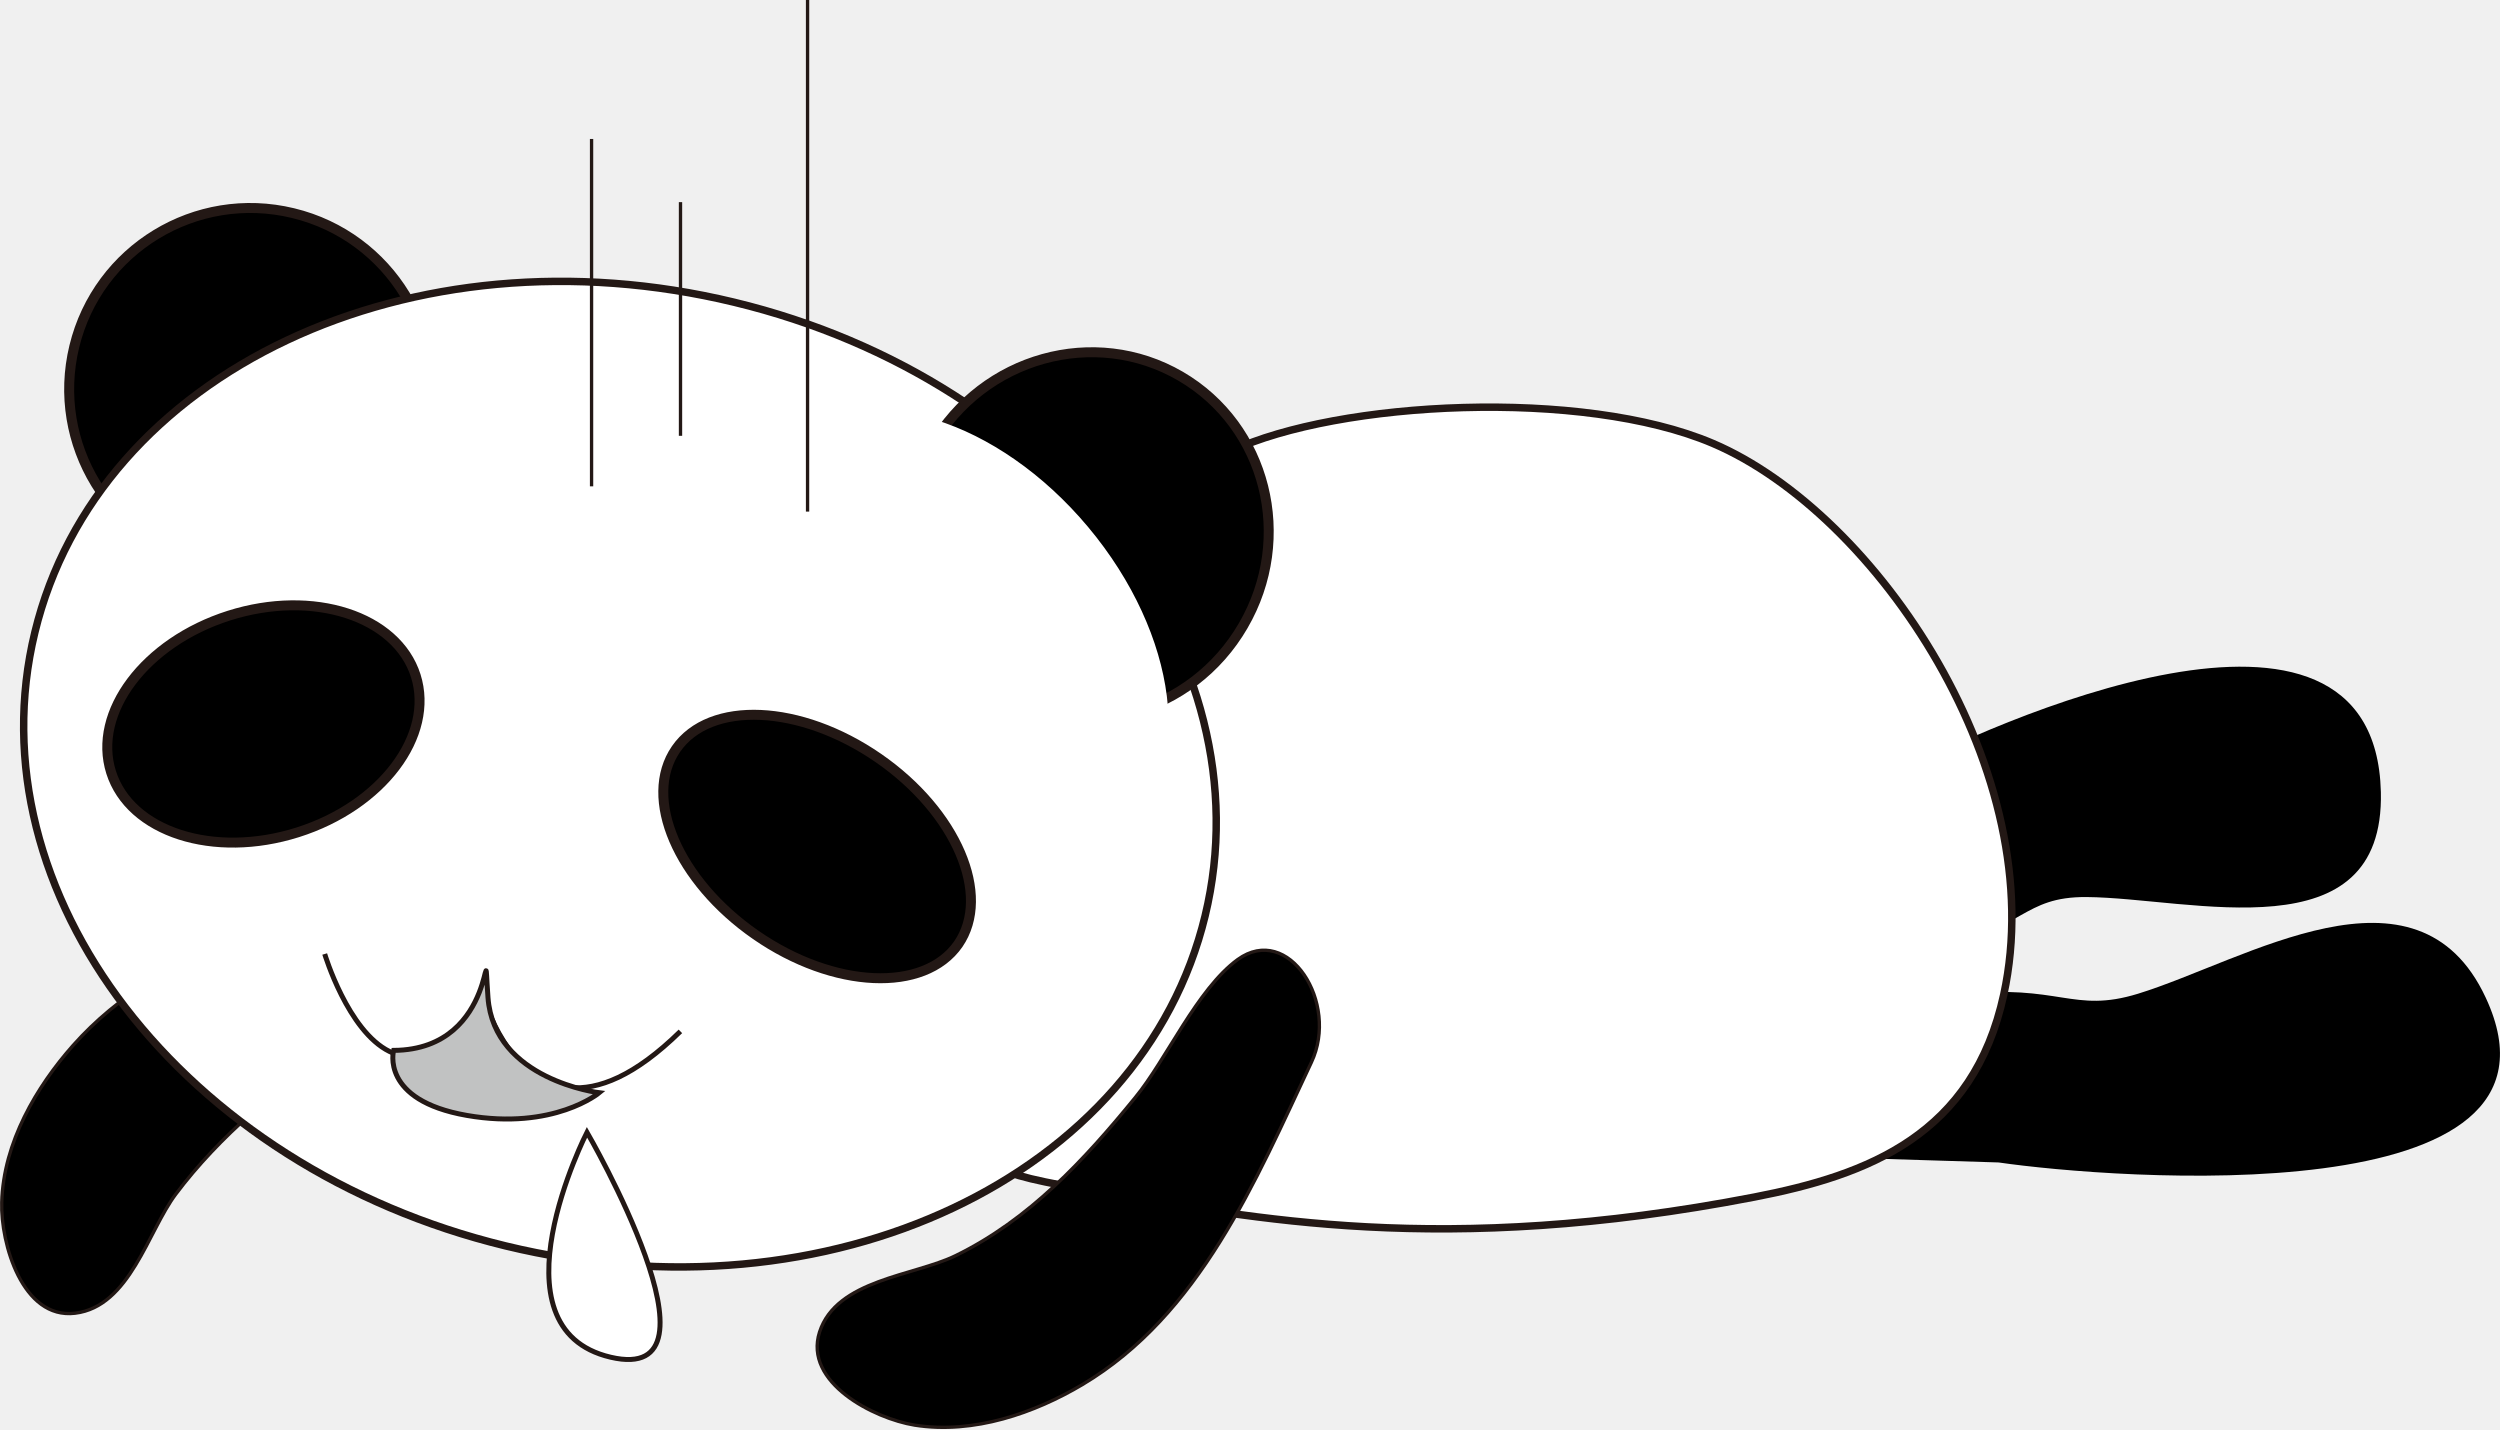
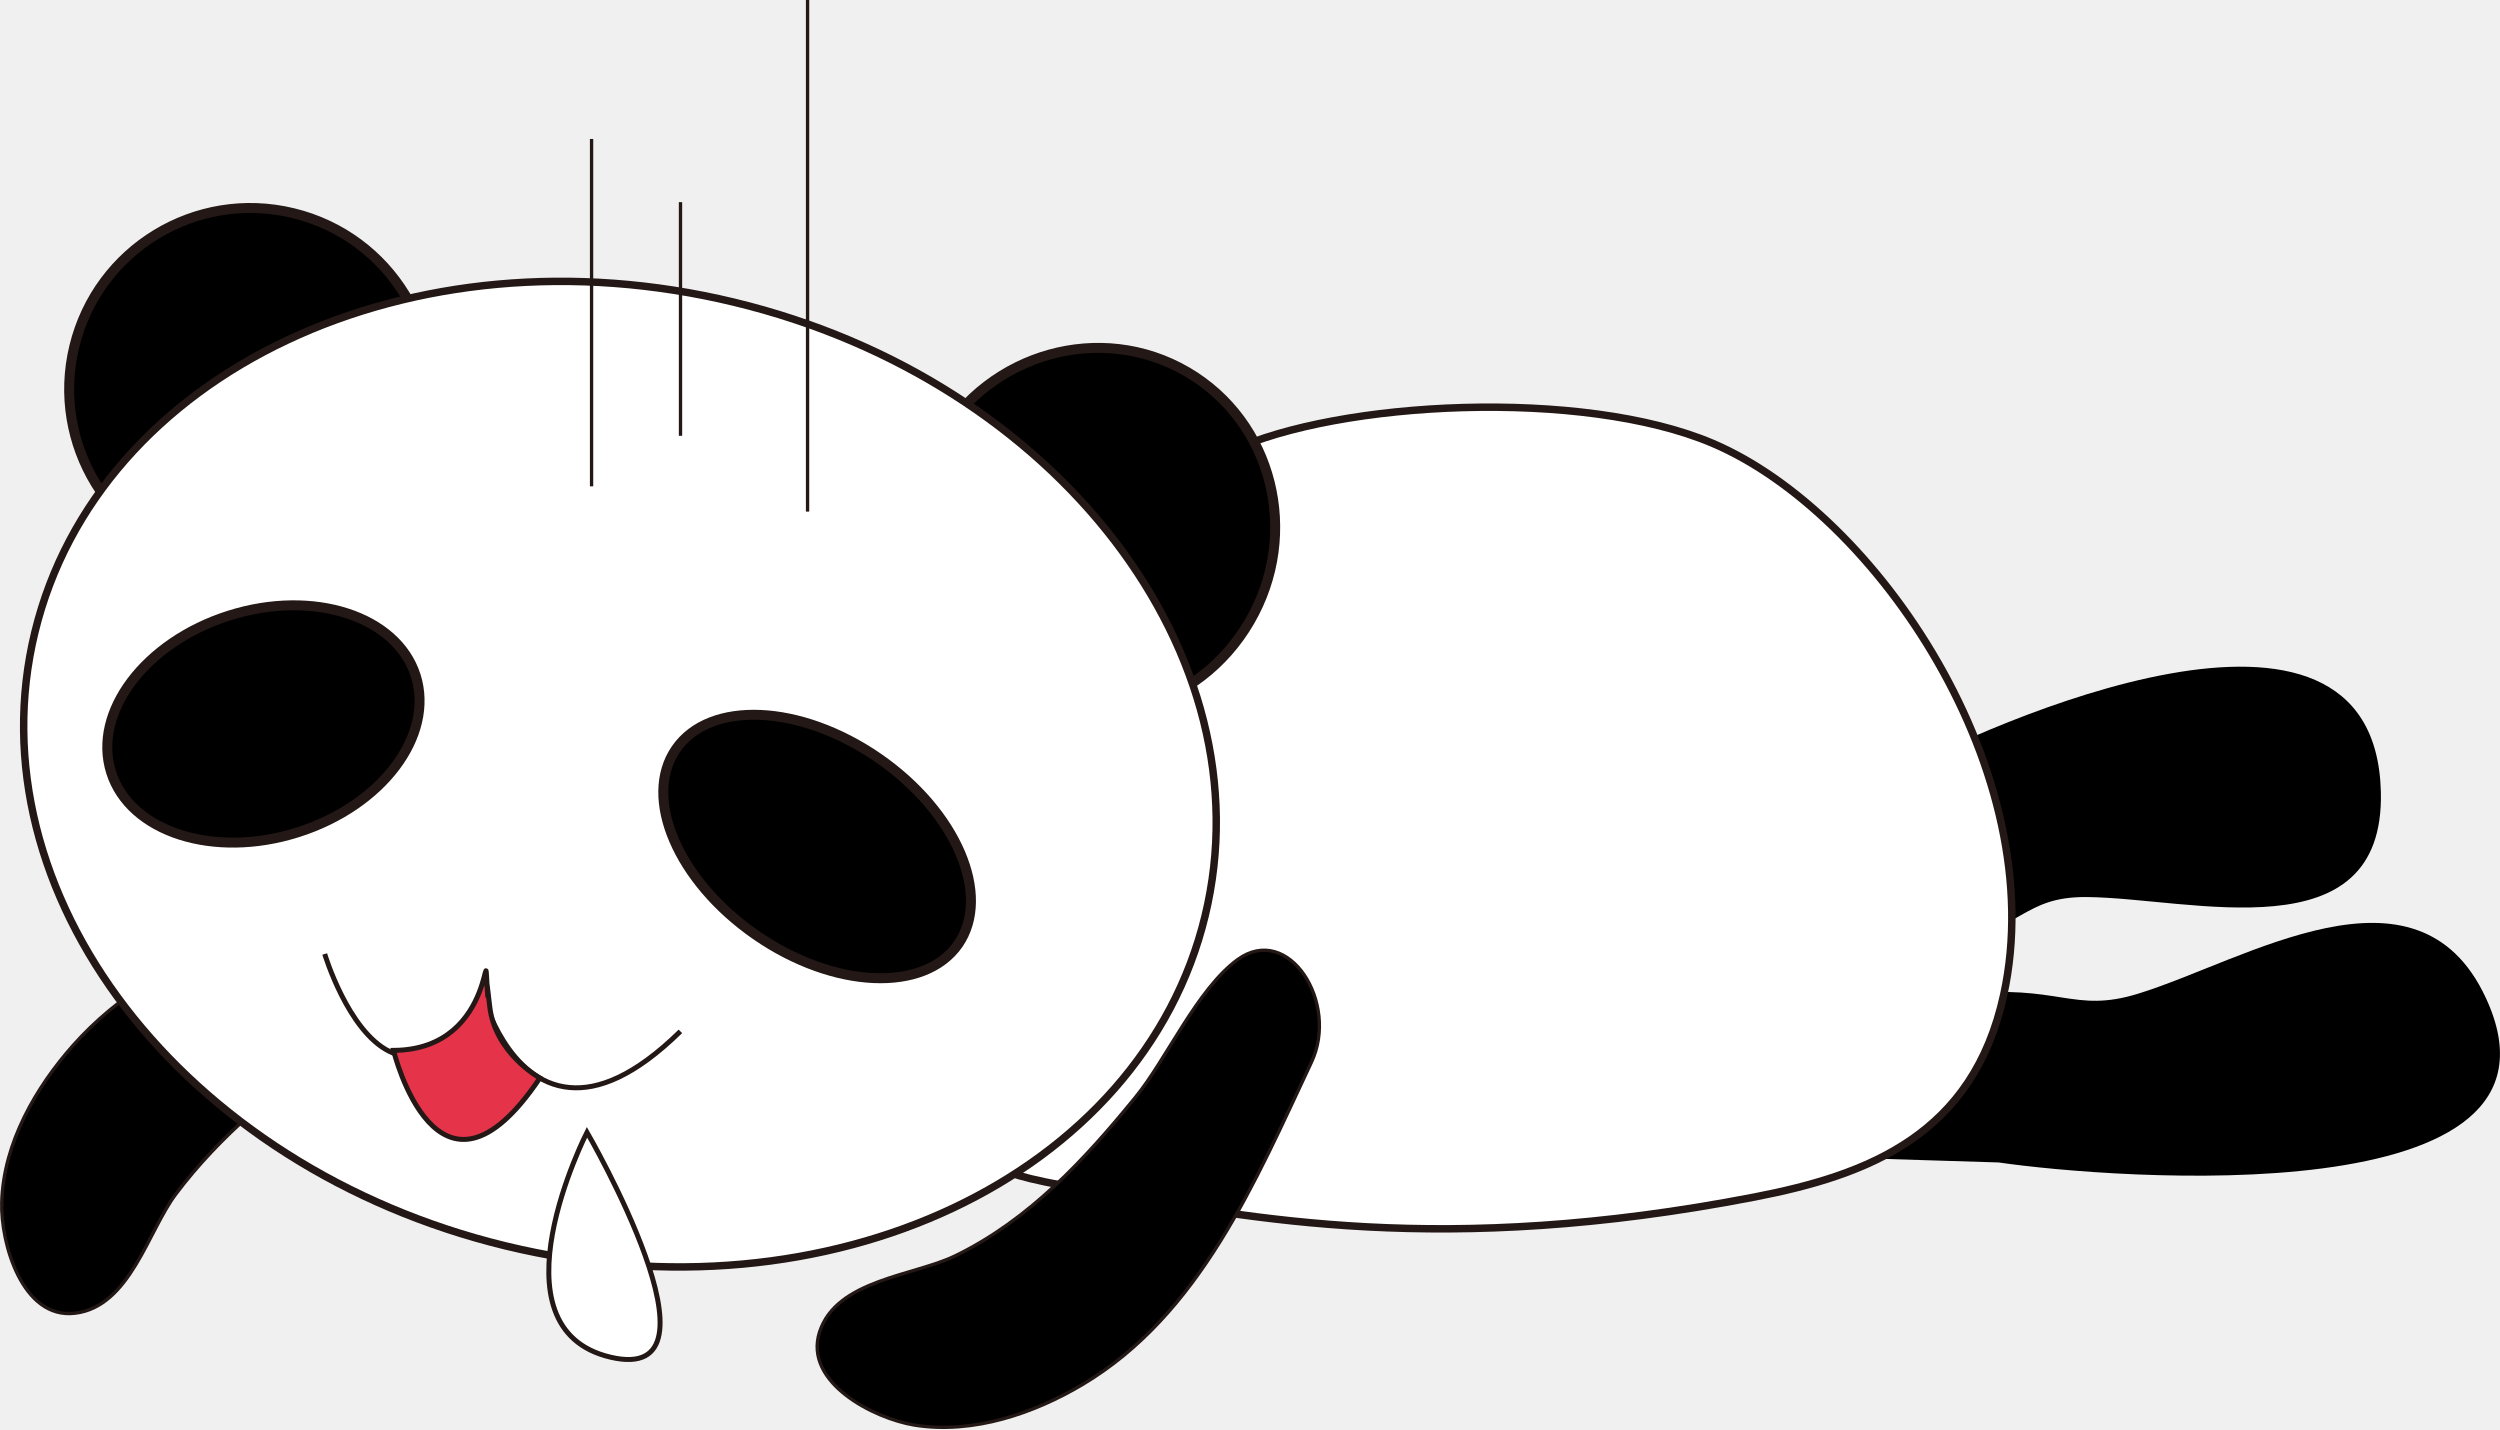
<svg xmlns="http://www.w3.org/2000/svg" id="レイヤー_1" data-name="レイヤー 1" viewBox="0 0 501.76 286.83">
  <defs>
-     <style>
-       .cls-1, .cls-2, .cls-3, .cls-4, .cls-6 {
-         stroke: #231815;
-       }
- 
-       .cls-1 {
-         stroke-width: 0.67px;
-       }
- 
-       .cls-2, .cls-4, .cls-5 {
-         fill: #fff;
-       }
- 
-       .cls-2 {
-         stroke-width: 1.5px;
-       }
- 
-       .cls-3 {
-         stroke-width: 2px;
-       }
- 
-       .cls-5 {
-         stroke: #fff;
-       }
- 
-       .cls-6 {
-         fill: #c1c2c2;
-       }
-     </style>
+     <style>.cls-1,.cls-4{fill:#fff;}.cls-1,.cls-2,.cls-3,.cls-4,.cls-5{stroke:#231815;}.cls-1{stroke-width:1.5px;}.cls-2{stroke-width:2px;}.cls-3{stroke-width:0.67px;}.cls-5{fill:#e5344a;}</style>
  </defs>
-   <path class="cls-1" d="M107.54,186.86c-24.79,13.25-54.75,29.52-72.24,52.79-5.62,7.47-9.22,22.59-20.24,23.92C4.53,264.84.1,249.61.35,241.3c.33-12,7-23.23,14.32-31.49,18.24-20.52,46.66-26.29,72.23-32.93" transform="translate(0 0)" />
  <path d="M388.33,190.36c18-3.8,17.6-10.39,30.42-10.32,21.05.17,59.88,11.71,59.1-21.08-1.2-48.69-79.43-13.43-97.23-3.66,0,0-29,11.12-29,11.12Z" transform="translate(0 0)" />
  <path d="M393.39,199.55c20.06-2.12,22.62,3.91,35.7-.1,21.45-6.59,56-28.83,69.8.77,20.52,44-75.2,36.37-97.76,33.09l-34.6-1.07Z" transform="translate(0 0)" />
-   <path class="cls-2" d="M247.12,90.5c21.49-10.06,70.51-12.64,96.63-1.52,33,14.06,68.05,66.34,58.41,110.64-6.11,28.08-27,36.18-50.08,40.64-62.77,12.13-100.95,4.1-130.38-.87-26.94-4.53-19.27-4.35-44.18-18.1-11.08-6.1-34.26-11.46-34.5-23.06C142,148.85,182.62,120.69,247.12,90.5Z" transform="translate(0 0)" />
-   <path class="cls-3" d="M85.59,86.65A36.36,36.36,0,1,1,58.84,42.78,36.33,36.33,0,0,1,85.59,86.65Z" transform="translate(0 0)" />
-   <path class="cls-2" d="M241.87,183.82c-12.65,52.3-75.5,82-140.39,66.24S-5.7,179.22,7,126.9,82.47,45,147.35,60.66,254.53,131.54,241.87,183.82Z" transform="translate(0 0)" />
+   <path class="cls-1" d="M247.12,90.5c21.49-10.06,70.51-12.64,96.63-1.52,33,14.06,68.05,66.34,58.41,110.64-6.11,28.08-27,36.18-50.08,40.64-62.77,12.13-100.95,4.1-130.38-.87-26.94-4.53-19.27-4.35-44.18-18.1-11.08-6.1-34.26-11.46-34.5-23.06C142,148.85,182.62,120.69,247.12,90.5Z" transform="translate(0 0)" />
+   <path class="cls-2" d="M250.81,124.72c-10.27,17.69-32.53,23.89-49.74,13.86s-22.9-32.43-12.67-50.11S221,64.59,238.22,74.62,261.08,107.06,250.81,124.72Z" transform="translate(0 0)" />
+   <path class="cls-3" d="M107.54,186.86c-24.79,13.25-54.75,29.52-72.24,52.79-5.62,7.47-9.22,22.59-20.24,23.92C4.53,264.84.1,249.61.35,241.3c.33-12,7-23.23,14.32-31.49,18.24-20.52,46.66-26.29,72.23-32.93" transform="translate(0 0)" />
+   <path class="cls-2" d="M85.59,86.65A36.36,36.36,0,1,1,58.84,42.78,36.33,36.33,0,0,1,85.59,86.65Z" transform="translate(0 0)" />
+   <path class="cls-1" d="M241.87,183.82c-12.65,52.3-75.5,82-140.39,66.24S-5.7,179.22,7,126.9,82.47,45,147.35,60.66,254.53,131.54,241.87,183.82Z" transform="translate(0 0)" />
  <path class="cls-4" d="M65.17,191.47s4.64,15.46,13,19.56c5.06,2.5,11.39.89,19-10.62,0,0,4.66,16.79,17.17,17.86,5.67.52,13-2.22,22.22-11.27" transform="translate(0 0)" />
-   <path class="cls-3" d="M83.44,135.62c3.8,12-6.78,26.08-23.68,31.43S26.1,167,22.3,155s6.8-26.1,23.67-31.45S79.62,123.63,83.44,135.62Z" transform="translate(0 0)" />
-   <g>
-     <path class="cls-3" d="M249.51,125.58c-10.27,17.7-32.53,23.89-49.74,13.87S176.87,107,187.1,89.34s32.59-23.88,49.82-13.85S259.78,107.93,249.51,125.58Z" transform="translate(0 0)" />
-     <path class="cls-5" d="M225.49,166c13.86-11.61,10.5-38.42-7.48-59.9s-43.79-29.49-57.65-17.88-10.52,38.41,7.49,59.9S211.63,177.58,225.49,166Z" transform="translate(0 0)" />
-   </g>
-   <path class="cls-3" d="M192.33,189.49c-6.8,9.79-25,9-40.64-1.85s-22.79-27.5-16-37.32,24.95-9,40.61,1.82S199.08,179.67,192.33,189.49Z" transform="translate(0 0)" />
-   <path class="cls-1" d="M263.21,213.2c-11.25,23.9-22.39,50.67-46,64.71-9.52,5.65-21.76,10-33.64,8.12-8.21-1.34-22.32-8.56-19.09-18.67,3.4-10.56,18.93-11.24,27.34-15.36,14.73-7.2,25.8-19.19,36-31.69,6.3-7.66,12.4-21.75,20.59-27.73C258.61,185.2,268.84,201.26,263.21,213.2Z" transform="translate(0 0)" />
-   <path class="cls-6" d="M79,210.82s-2.76,10,14.7,13.05,26.57-4.55,26.57-4.55-21.13-2.55-22.33-19.12S100.72,210.67,79,210.82Z" transform="translate(0 0)" />
+   <path class="cls-2" d="M83.44,135.62c3.8,12-6.78,26.08-23.68,31.43S26.1,167,22.3,155s6.8-26.1,23.67-31.45S79.62,123.63,83.44,135.62Z" transform="translate(0 0)" />
+   <path class="cls-2" d="M192.33,189.49c-6.8,9.79-25,9-40.64-1.85s-22.79-27.5-16-37.32,24.95-9,40.61,1.82S199.08,179.67,192.33,189.49Z" transform="translate(0 0)" />
+   <path class="cls-3" d="M263.21,213.2c-11.25,23.9-22.39,50.67-46,64.71-9.52,5.65-21.76,10-33.64,8.12-8.21-1.34-22.32-8.56-19.09-18.67,3.4-10.56,18.93-11.24,27.34-15.36,14.73-7.2,25.8-19.19,36-31.69,6.3-7.66,12.4-21.75,20.59-27.73C258.61,185.2,268.84,201.26,263.21,213.2Z" transform="translate(0 0)" />
+   <path class="cls-5" d="M97.92,200.2c-1.2-16.56,2.8,10.47-18.94,10.62,0,0,8.79,36.2,29.37,5.55,0,0-9-4.94-10.06-14.37S97.92,200.2,97.92,200.2Z" transform="translate(0 0)" />
  <path class="cls-4" d="M117.81,227.25s-20.07,39.34,4.75,45.15S117.81,227.25,117.81,227.25Z" transform="translate(0 0)" />
-   <g>
-     <line class="cls-1" x1="118.73" y1="27.89" x2="118.73" y2="97.61" />
-     <line class="cls-1" x1="136.58" y1="40.57" x2="136.58" y2="87.47" />
-     <line class="cls-1" x1="162.08" x2="162.08" y2="102.68" />
-   </g>
+   <line class="cls-3" x1="118.73" y1="27.89" x2="118.73" y2="97.61" />
+   <line class="cls-3" x1="136.58" y1="40.57" x2="136.58" y2="87.47" />
+   <line class="cls-3" x1="162.08" x2="162.08" y2="102.68" />
</svg>
